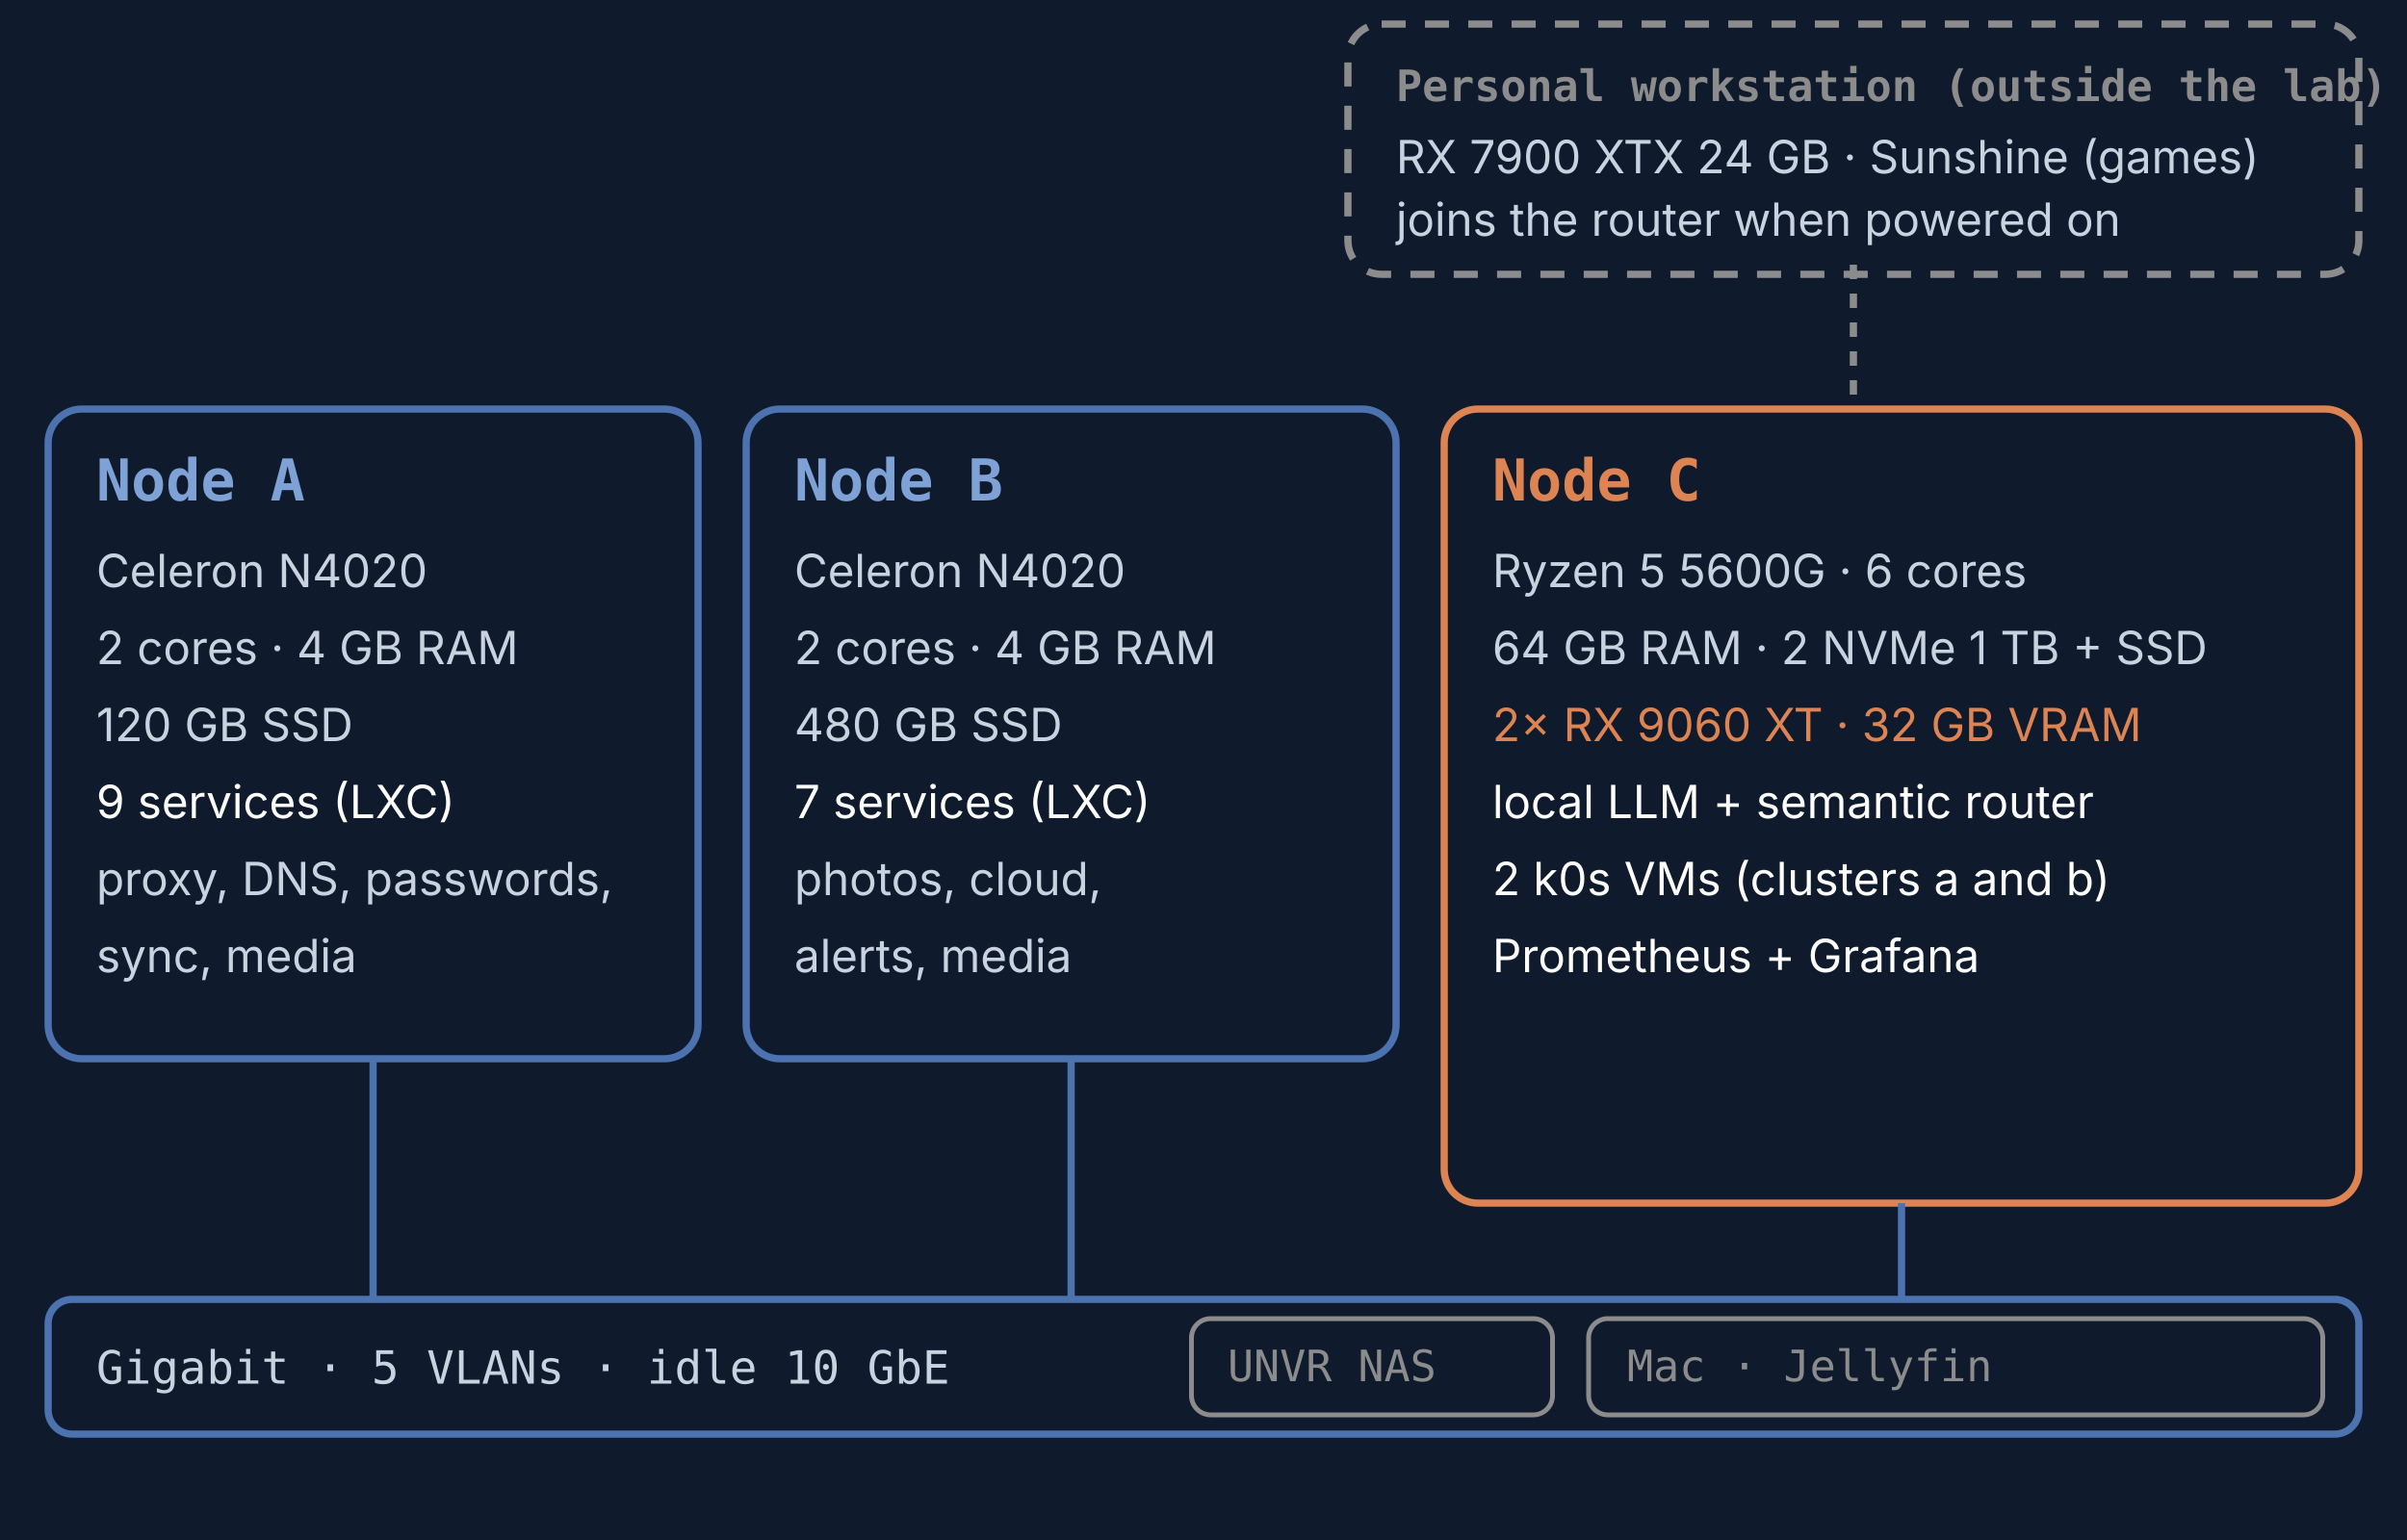
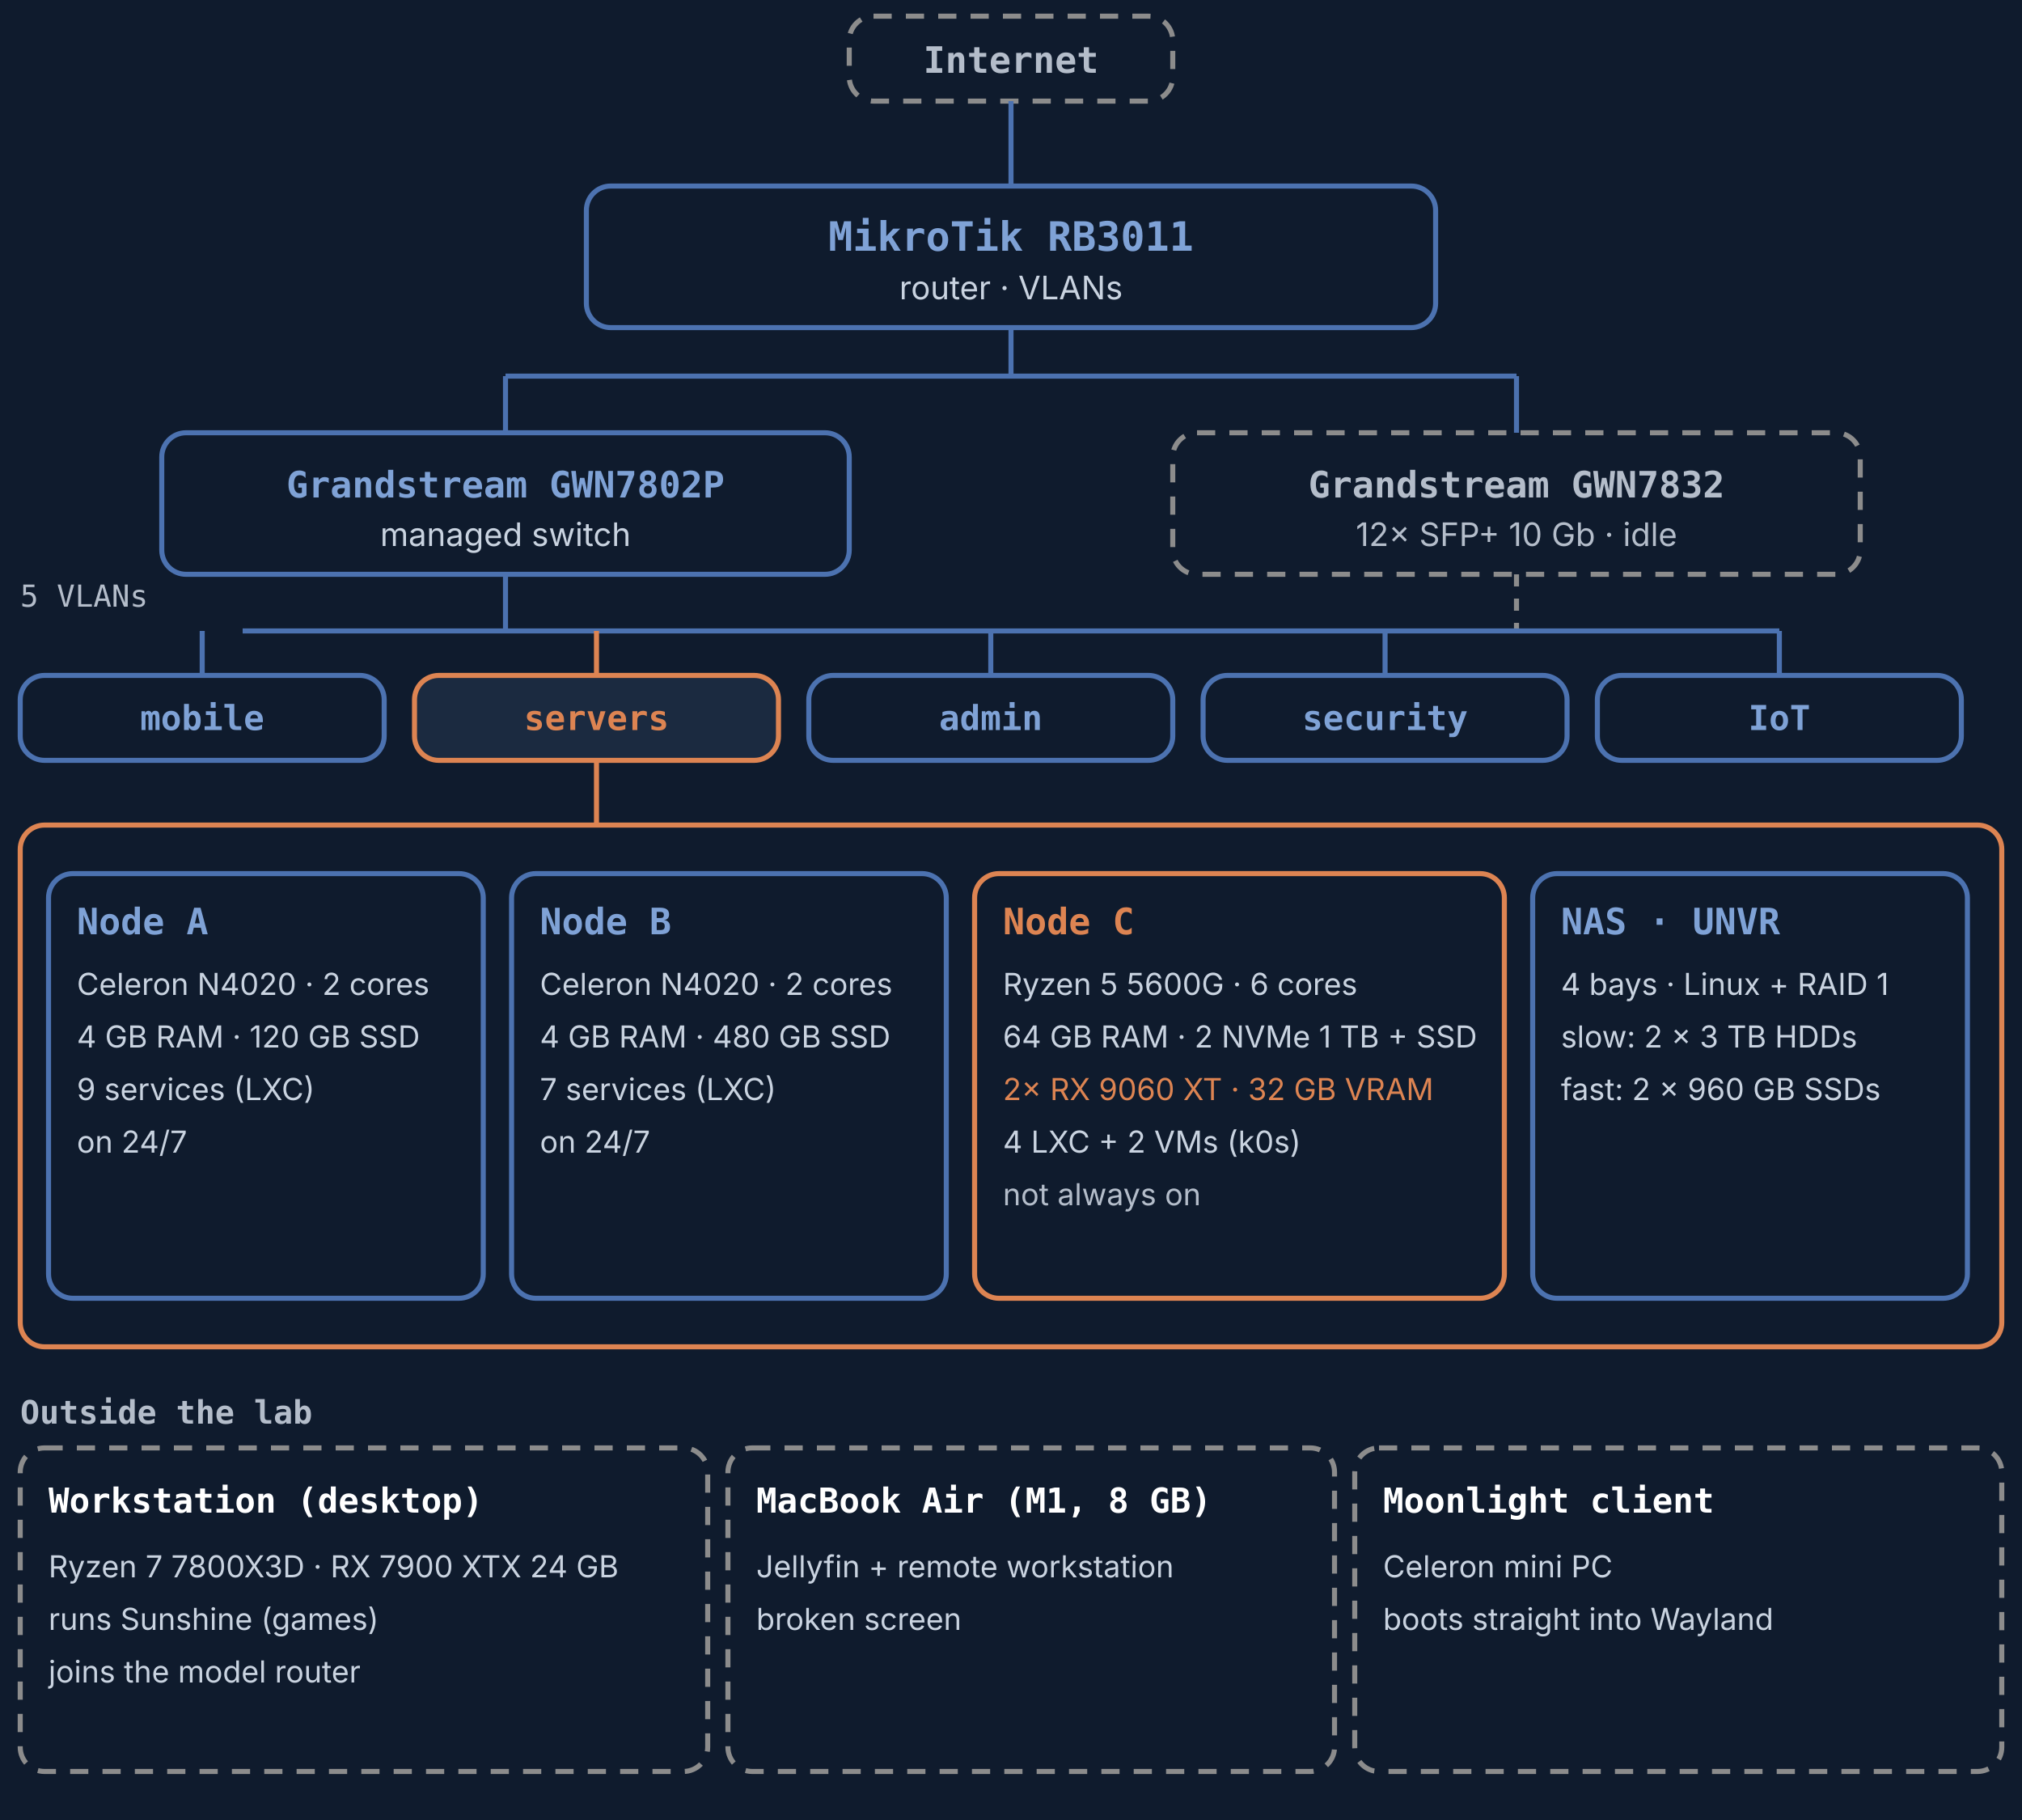
- <svg xmlns="http://www.w3.org/2000/svg" viewBox="0 0 1000 640" role="img" aria-label="Environment diagram: three Proxmox nodes, a NAS and the personal workstation outside the lab." style="width:100%;height:auto">
-   <rect width="1000" height="640" fill="#0F1B2D" />
-   <rect x="560" y="10" width="420" height="104" rx="14" fill="none" stroke="#8C8C8C" stroke-width="3" stroke-dasharray="10 8" />
-   <text x="580" y="42" font-family="JetBrains Mono, monospace" font-size="18" font-weight="700" fill="#8C8C8C">Personal workstation (outside the lab)</text>
-   <text x="580" y="72" font-family="Inter, sans-serif" font-size="19" fill="#C9D3E0">RX 7900 XTX 24 GB · Sunshine (games)</text>
-   <text x="580" y="98" font-family="Inter, sans-serif" font-size="19" fill="#C9D3E0">joins the router when powered on</text>
-   <line x1="770" y1="110" x2="770" y2="168" stroke="#8C8C8C" stroke-width="3" stroke-dasharray="6 6" />
-   <rect x="20" y="170" width="270" height="270" rx="14" fill="none" stroke="#4C72B0" stroke-width="3" />
-   <text x="40" y="208" font-family="JetBrains Mono, monospace" font-size="24" font-weight="700" fill="#7FA2D6">Node A</text>
-   <text x="40" y="244" font-family="Inter, sans-serif" font-size="19" fill="#C9D3E0">Celeron N4020</text>
-   <text x="40" y="276" font-family="Inter, sans-serif" font-size="19" fill="#C9D3E0">2 cores · 4 GB RAM</text>
-   <text x="40" y="308" font-family="Inter, sans-serif" font-size="19" fill="#C9D3E0">120 GB SSD</text>
-   <text x="40" y="340" font-family="Inter, sans-serif" font-size="19" fill="#FFFFFF">9 services (LXC)</text>
-   <text x="40" y="372" font-family="Inter, sans-serif" font-size="19" fill="#C9D3E0">proxy, DNS, passwords,</text>
-   <text x="40" y="404" font-family="Inter, sans-serif" font-size="19" fill="#C9D3E0">sync, media</text>
-   <rect x="310" y="170" width="270" height="270" rx="14" fill="none" stroke="#4C72B0" stroke-width="3" />
-   <text x="330" y="208" font-family="JetBrains Mono, monospace" font-size="24" font-weight="700" fill="#7FA2D6">Node B</text>
-   <text x="330" y="244" font-family="Inter, sans-serif" font-size="19" fill="#C9D3E0">Celeron N4020</text>
-   <text x="330" y="276" font-family="Inter, sans-serif" font-size="19" fill="#C9D3E0">2 cores · 4 GB RAM</text>
-   <text x="330" y="308" font-family="Inter, sans-serif" font-size="19" fill="#C9D3E0">480 GB SSD</text>
-   <text x="330" y="340" font-family="Inter, sans-serif" font-size="19" fill="#FFFFFF">7 services (LXC)</text>
-   <text x="330" y="372" font-family="Inter, sans-serif" font-size="19" fill="#C9D3E0">photos, cloud,</text>
-   <text x="330" y="404" font-family="Inter, sans-serif" font-size="19" fill="#C9D3E0">alerts, media</text>
-   <rect x="600" y="170" width="380" height="330" rx="14" fill="none" stroke="#DD8452" stroke-width="3" />
-   <text x="620" y="208" font-family="JetBrains Mono, monospace" font-size="24" font-weight="700" fill="#DD8452">Node C</text>
-   <text x="620" y="244" font-family="Inter, sans-serif" font-size="19" fill="#C9D3E0">Ryzen 5 5600G · 6 cores</text>
-   <text x="620" y="276" font-family="Inter, sans-serif" font-size="19" fill="#C9D3E0">64 GB RAM · 2 NVMe 1 TB + SSD</text>
-   <text x="620" y="308" font-family="Inter, sans-serif" font-size="19" fill="#DD8452">2× RX 9060 XT · 32 GB VRAM</text>
-   <text x="620" y="340" font-family="Inter, sans-serif" font-size="19" fill="#FFFFFF">local LLM + semantic router</text>
-   <text x="620" y="372" font-family="Inter, sans-serif" font-size="19" fill="#FFFFFF">2 k0s VMs (clusters a and b)</text>
-   <text x="620" y="404" font-family="Inter, sans-serif" font-size="19" fill="#FFFFFF">Prometheus + Grafana</text>
-   <rect x="20" y="540" width="960" height="56" rx="10" fill="none" stroke="#4C72B0" stroke-width="3" />
-   <text x="40" y="575" font-family="JetBrains Mono, monospace" font-size="19" fill="#C9D3E0">Gigabit · 5 VLANs · idle 10 GbE</text>
-   <rect x="495" y="548" width="150" height="40" rx="8" fill="none" stroke="#8C8C8C" stroke-width="2" />
-   <text x="510" y="574" font-family="JetBrains Mono, monospace" font-size="18" fill="#8C8C8C">UNVR NAS</text>
-   <rect x="660" y="548" width="305" height="40" rx="8" fill="none" stroke="#8C8C8C" stroke-width="2" />
-   <text x="676" y="574" font-family="JetBrains Mono, monospace" font-size="18" fill="#8C8C8C">Mac · Jellyfin</text>
-   <line x1="155" y1="440" x2="155" y2="540" stroke="#4C72B0" stroke-width="3" />
-   <line x1="445" y1="440" x2="445" y2="540" stroke="#4C72B0" stroke-width="3" />
-   <line x1="790" y1="500" x2="790" y2="540" stroke="#4C72B0" stroke-width="3" />
+ <svg xmlns="http://www.w3.org/2000/svg" viewBox="0 0 1000 900" role="img" aria-label="Environment diagram. The internet enters the MikroTik RB3011 router, which feeds two Grandstream switches, one of them an idle 10 Gb unit. Five VLANs leave the router: mobile devices, servers, administration, security and IoT. The servers VLAN holds nodes A, B and C and the Ubiquiti UNVR NAS. Outside the lab are the workstation with the RX 7900 XTX, the MacBook Air and the Celeron Moonlight client." style="width:100%;height:auto">
+   <rect width="1000" height="900" fill="#0F1B2D" />
+   <rect x="420" y="8" width="160" height="42" rx="12" fill="none" stroke="#8C8C8C" stroke-width="2.5" stroke-dasharray="9 7" />
+   <text x="500" y="36" font-family="JetBrains Mono, monospace" font-size="18" fill="#B4BDCA" text-anchor="middle" font-weight="700">Internet</text>
+   <line x1="500" y1="50" x2="500" y2="92" stroke="#4C72B0" stroke-width="2.5" />
+   <rect x="290" y="92" width="420" height="70" rx="12" fill="none" stroke="#4C72B0" stroke-width="2.5" />
+   <text x="500" y="124" font-family="JetBrains Mono, monospace" font-size="20" fill="#7FA2D6" text-anchor="middle" font-weight="700">MikroTik RB3011</text>
+   <text x="500" y="148" font-family="Inter, sans-serif" font-size="16" fill="#C9D3E0" text-anchor="middle">router · VLANs</text>
+   <line x1="500" y1="162" x2="500" y2="186" stroke="#4C72B0" stroke-width="2.5" />
+   <line x1="250" y1="186" x2="750" y2="186" stroke="#4C72B0" stroke-width="2.5" />
+   <line x1="250" y1="186" x2="250" y2="214" stroke="#4C72B0" stroke-width="2.5" />
+   <line x1="750" y1="186" x2="750" y2="214" stroke="#4C72B0" stroke-width="2.5" />
+   <rect x="80" y="214" width="340" height="70" rx="12" fill="none" stroke="#4C72B0" stroke-width="2.5" />
+   <text x="250" y="246" font-family="JetBrains Mono, monospace" font-size="18" fill="#7FA2D6" text-anchor="middle" font-weight="700">Grandstream GWN7802P</text>
+   <text x="250" y="270" font-family="Inter, sans-serif" font-size="16" fill="#C9D3E0" text-anchor="middle">managed switch</text>
+   <rect x="580" y="214" width="340" height="70" rx="12" fill="none" stroke="#8C8C8C" stroke-width="2.5" stroke-dasharray="9 7" />
+   <text x="750" y="246" font-family="JetBrains Mono, monospace" font-size="18" fill="#B4BDCA" text-anchor="middle" font-weight="700">Grandstream GWN7832</text>
+   <text x="750" y="270" font-family="Inter, sans-serif" font-size="16" fill="#B4BDCA" text-anchor="middle">12× SFP+ 10 Gb · idle</text>
+   <line x1="250" y1="284" x2="250" y2="312" stroke="#4C72B0" stroke-width="2.5" />
+   <line x1="750" y1="284" x2="750" y2="312" stroke="#8C8C8C" stroke-width="2.5" stroke-dasharray="6 6" />
+   <line x1="120" y1="312" x2="880" y2="312" stroke="#4C72B0" stroke-width="2.5" />
+   <line x1="100" y1="312" x2="100" y2="334" stroke="#4C72B0" stroke-width="2.5" />
+   <rect x="10" y="334" width="180" height="42" rx="12" fill="none" stroke="#4C72B0" stroke-width="2.5" />
+   <text x="100" y="361" font-family="JetBrains Mono, monospace" font-size="17" fill="#7FA2D6" text-anchor="middle" font-weight="700">mobile</text>
+   <line x1="295" y1="312" x2="295" y2="334" stroke="#DD8452" stroke-width="2.5" />
+   <rect x="205" y="334" width="180" height="42" rx="12" fill="#1B2A40" stroke="#DD8452" stroke-width="2.5" />
+   <text x="295" y="361" font-family="JetBrains Mono, monospace" font-size="17" fill="#DD8452" text-anchor="middle" font-weight="700">servers</text>
+   <line x1="490" y1="312" x2="490" y2="334" stroke="#4C72B0" stroke-width="2.5" />
+   <rect x="400" y="334" width="180" height="42" rx="12" fill="none" stroke="#4C72B0" stroke-width="2.5" />
+   <text x="490" y="361" font-family="JetBrains Mono, monospace" font-size="17" fill="#7FA2D6" text-anchor="middle" font-weight="700">admin</text>
+   <line x1="685" y1="312" x2="685" y2="334" stroke="#4C72B0" stroke-width="2.5" />
+   <rect x="595" y="334" width="180" height="42" rx="12" fill="none" stroke="#4C72B0" stroke-width="2.5" />
+   <text x="685" y="361" font-family="JetBrains Mono, monospace" font-size="17" fill="#7FA2D6" text-anchor="middle" font-weight="700">security</text>
+   <line x1="880" y1="312" x2="880" y2="334" stroke="#4C72B0" stroke-width="2.5" />
+   <rect x="790" y="334" width="180" height="42" rx="12" fill="none" stroke="#4C72B0" stroke-width="2.5" />
+   <text x="880" y="361" font-family="JetBrains Mono, monospace" font-size="17" fill="#7FA2D6" text-anchor="middle" font-weight="700">IoT</text>
+   <text x="10" y="300" font-family="JetBrains Mono, monospace" font-size="15" fill="#B4BDCA">5 VLANs</text>
+   <line x1="295" y1="376" x2="295" y2="408" stroke="#DD8452" stroke-width="2.5" />
+   <rect x="10" y="408" width="980" height="258" rx="12" fill="none" stroke="#DD8452" stroke-width="2.5" />
+   <rect x="24" y="432" width="215" height="210" rx="12" fill="none" stroke="#4C72B0" stroke-width="2.5" />
+   <text x="38" y="462" font-family="JetBrains Mono, monospace" font-size="18" fill="#7FA2D6" font-weight="700">Node A</text>
+   <text x="38" y="492" font-family="Inter, sans-serif" font-size="15" fill="#C9D3E0">Celeron N4020 · 2 cores</text>
+   <text x="38" y="518" font-family="Inter, sans-serif" font-size="15" fill="#C9D3E0">4 GB RAM · 120 GB SSD</text>
+   <text x="38" y="544" font-family="Inter, sans-serif" font-size="15" fill="#C9D3E0">9 services (LXC)</text>
+   <text x="38" y="570" font-family="Inter, sans-serif" font-size="15" fill="#C9D3E0">on 24/7</text>
+   <rect x="253" y="432" width="215" height="210" rx="12" fill="none" stroke="#4C72B0" stroke-width="2.5" />
+   <text x="267" y="462" font-family="JetBrains Mono, monospace" font-size="18" fill="#7FA2D6" font-weight="700">Node B</text>
+   <text x="267" y="492" font-family="Inter, sans-serif" font-size="15" fill="#C9D3E0">Celeron N4020 · 2 cores</text>
+   <text x="267" y="518" font-family="Inter, sans-serif" font-size="15" fill="#C9D3E0">4 GB RAM · 480 GB SSD</text>
+   <text x="267" y="544" font-family="Inter, sans-serif" font-size="15" fill="#C9D3E0">7 services (LXC)</text>
+   <text x="267" y="570" font-family="Inter, sans-serif" font-size="15" fill="#C9D3E0">on 24/7</text>
+   <rect x="482" y="432" width="262" height="210" rx="12" fill="none" stroke="#DD8452" stroke-width="2.5" />
+   <text x="496" y="462" font-family="JetBrains Mono, monospace" font-size="18" fill="#DD8452" font-weight="700">Node C</text>
+   <text x="496" y="492" font-family="Inter, sans-serif" font-size="15" fill="#C9D3E0">Ryzen 5 5600G · 6 cores</text>
+   <text x="496" y="518" font-family="Inter, sans-serif" font-size="15" fill="#C9D3E0">64 GB RAM · 2 NVMe 1 TB + SSD</text>
+   <text x="496" y="544" font-family="Inter, sans-serif" font-size="15" fill="#DD8452">2× RX 9060 XT · 32 GB VRAM</text>
+   <text x="496" y="570" font-family="Inter, sans-serif" font-size="15" fill="#C9D3E0">4 LXC + 2 VMs (k0s)</text>
+   <text x="496" y="596" font-family="Inter, sans-serif" font-size="15" fill="#B4BDCA">not always on</text>
+   <rect x="758" y="432" width="215" height="210" rx="12" fill="none" stroke="#4C72B0" stroke-width="2.5" />
+   <text x="772" y="462" font-family="JetBrains Mono, monospace" font-size="18" fill="#7FA2D6" font-weight="700">NAS · UNVR</text>
+   <text x="772" y="492" font-family="Inter, sans-serif" font-size="15" fill="#C9D3E0">4 bays · Linux + RAID 1</text>
+   <text x="772" y="518" font-family="Inter, sans-serif" font-size="15" fill="#C9D3E0">slow: 2 × 3 TB HDDs</text>
+   <text x="772" y="544" font-family="Inter, sans-serif" font-size="15" fill="#C9D3E0">fast: 2 × 960 GB SSDs</text>
+   <text x="10" y="704" font-family="JetBrains Mono, monospace" font-size="16" fill="#B4BDCA" font-weight="700">Outside the lab</text>
+   <rect x="10" y="716" width="340" height="160" rx="12" fill="none" stroke="#8C8C8C" stroke-width="2.5" stroke-dasharray="9 7" />
+   <rect x="360" y="716" width="300" height="160" rx="12" fill="none" stroke="#8C8C8C" stroke-width="2.5" stroke-dasharray="9 7" />
+   <rect x="670" y="716" width="320" height="160" rx="12" fill="none" stroke="#8C8C8C" stroke-width="2.5" stroke-dasharray="9 7" />
+   <text x="24" y="748" font-family="JetBrains Mono, monospace" font-size="17" fill="#FFFFFF" font-weight="700">Workstation (desktop)</text>
+   <text x="24" y="780" font-family="Inter, sans-serif" font-size="15" fill="#C9D3E0">Ryzen 7 7800X3D · RX 7900 XTX 24 GB</text>
+   <text x="24" y="806" font-family="Inter, sans-serif" font-size="15" fill="#C9D3E0">runs Sunshine (games)</text>
+   <text x="24" y="832" font-family="Inter, sans-serif" font-size="15" fill="#C9D3E0">joins the model router</text>
+   <text x="374" y="748" font-family="JetBrains Mono, monospace" font-size="17" fill="#FFFFFF" font-weight="700">MacBook Air (M1, 8 GB)</text>
+   <text x="374" y="780" font-family="Inter, sans-serif" font-size="15" fill="#C9D3E0">Jellyfin + remote workstation</text>
+   <text x="374" y="806" font-family="Inter, sans-serif" font-size="15" fill="#C9D3E0">broken screen</text>
+   <text x="684" y="748" font-family="JetBrains Mono, monospace" font-size="17" fill="#FFFFFF" font-weight="700">Moonlight client</text>
+   <text x="684" y="780" font-family="Inter, sans-serif" font-size="15" fill="#C9D3E0">Celeron mini PC</text>
+   <text x="684" y="806" font-family="Inter, sans-serif" font-size="15" fill="#C9D3E0">boots straight into Wayland</text>
</svg>
